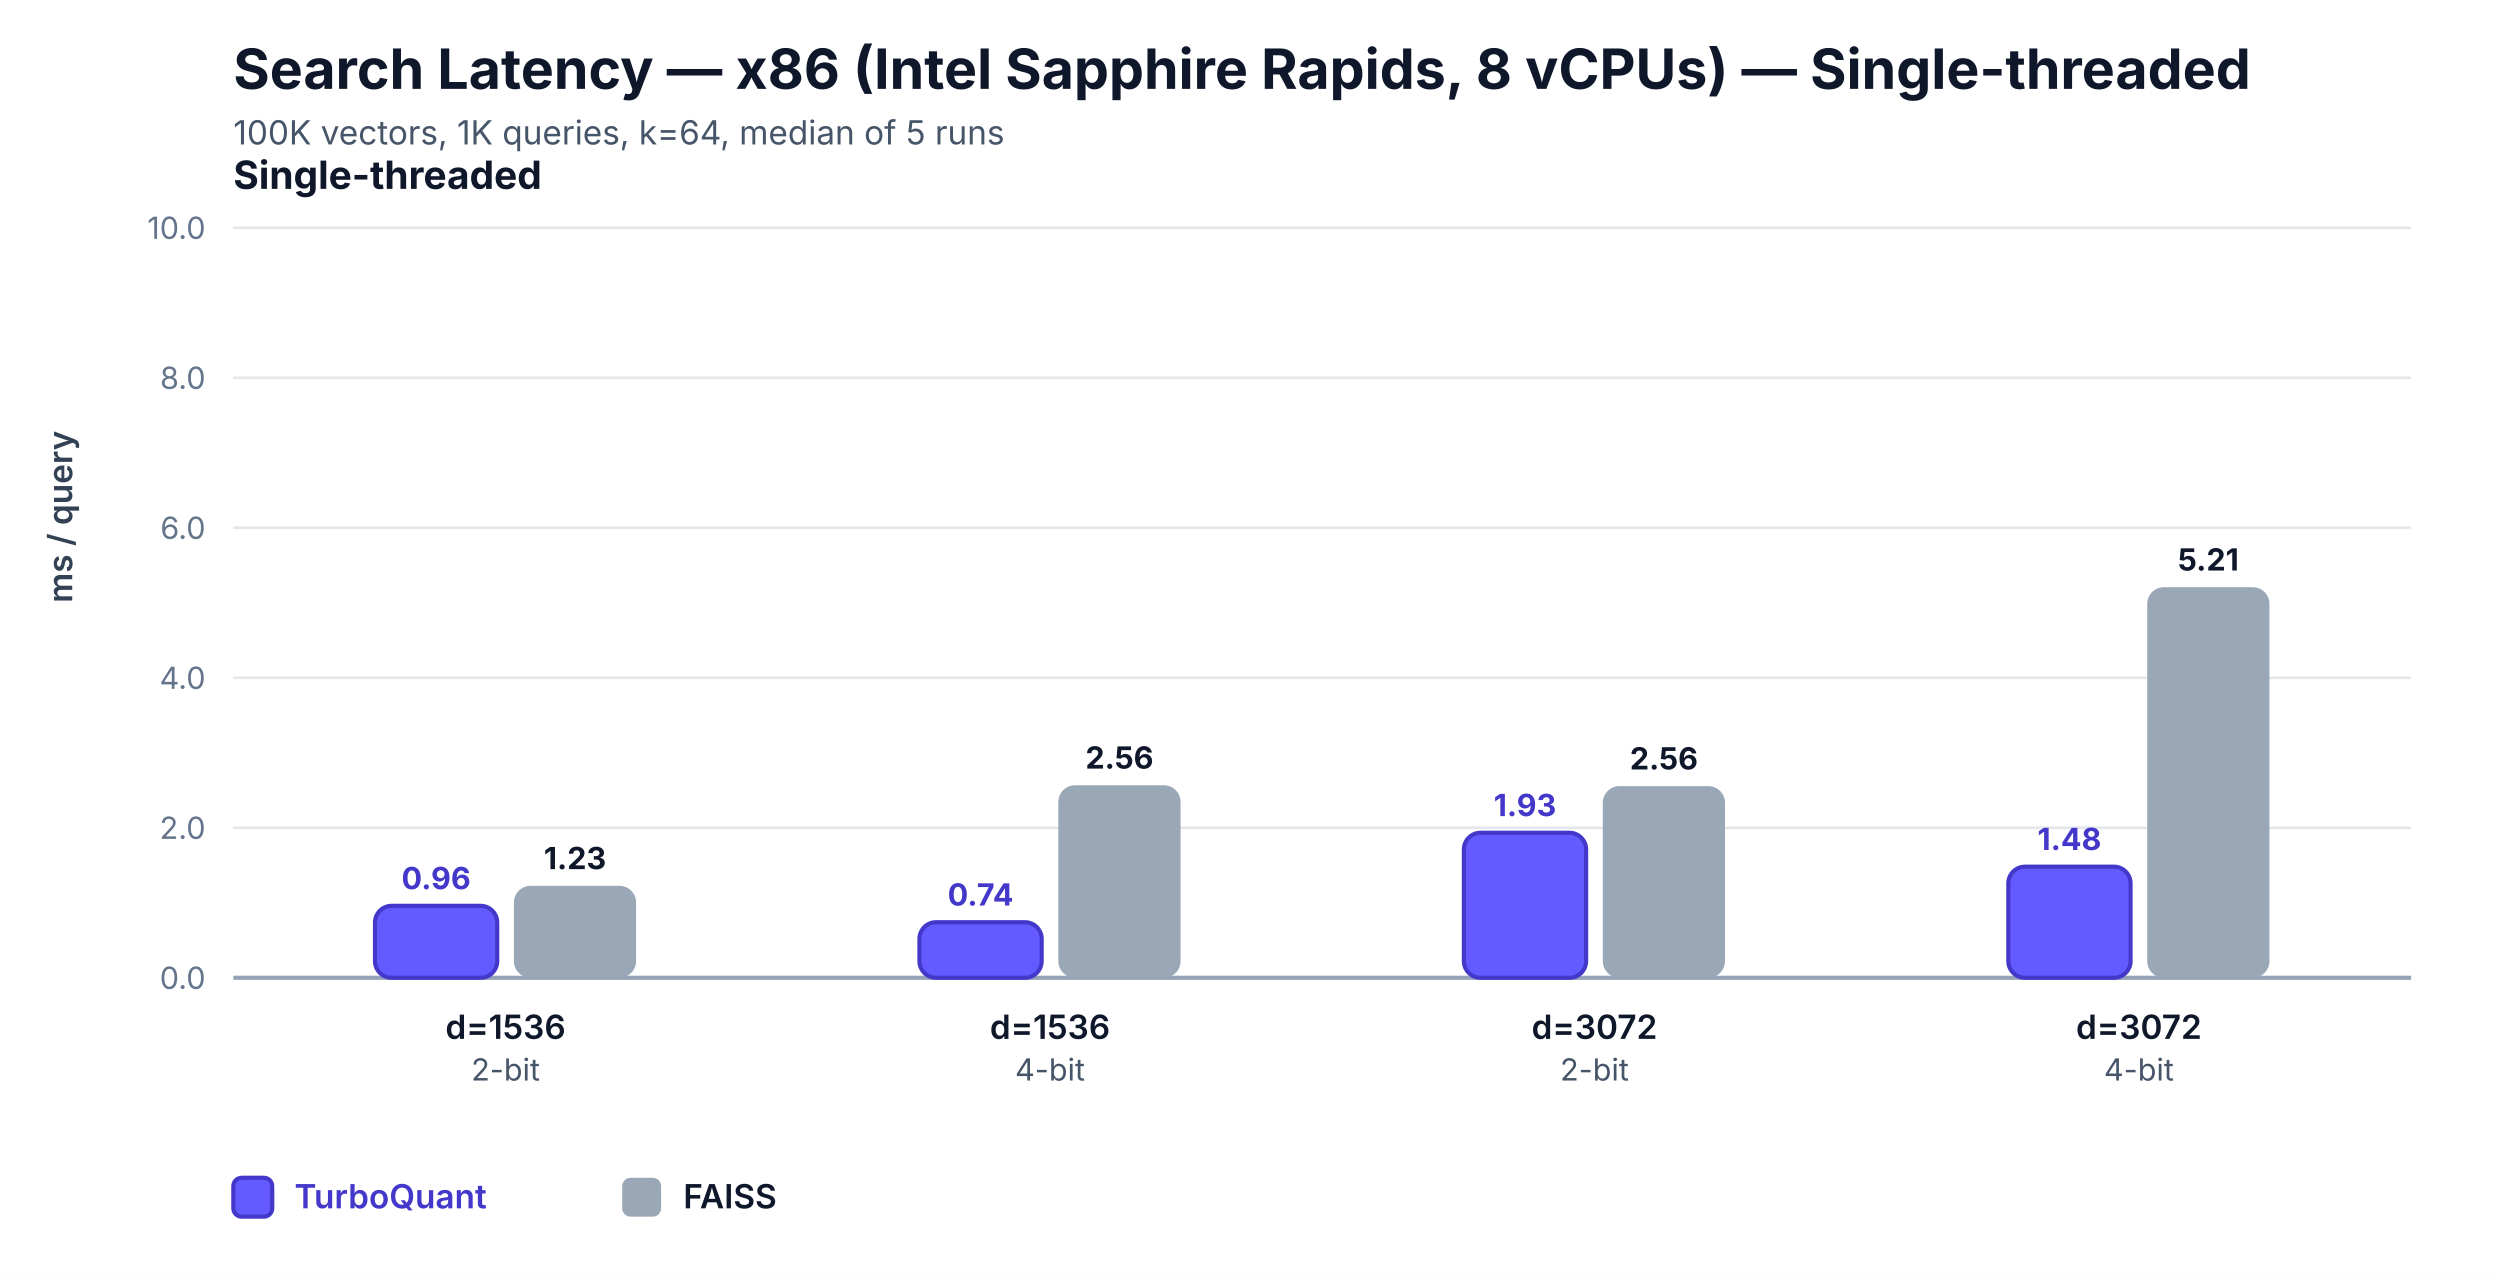
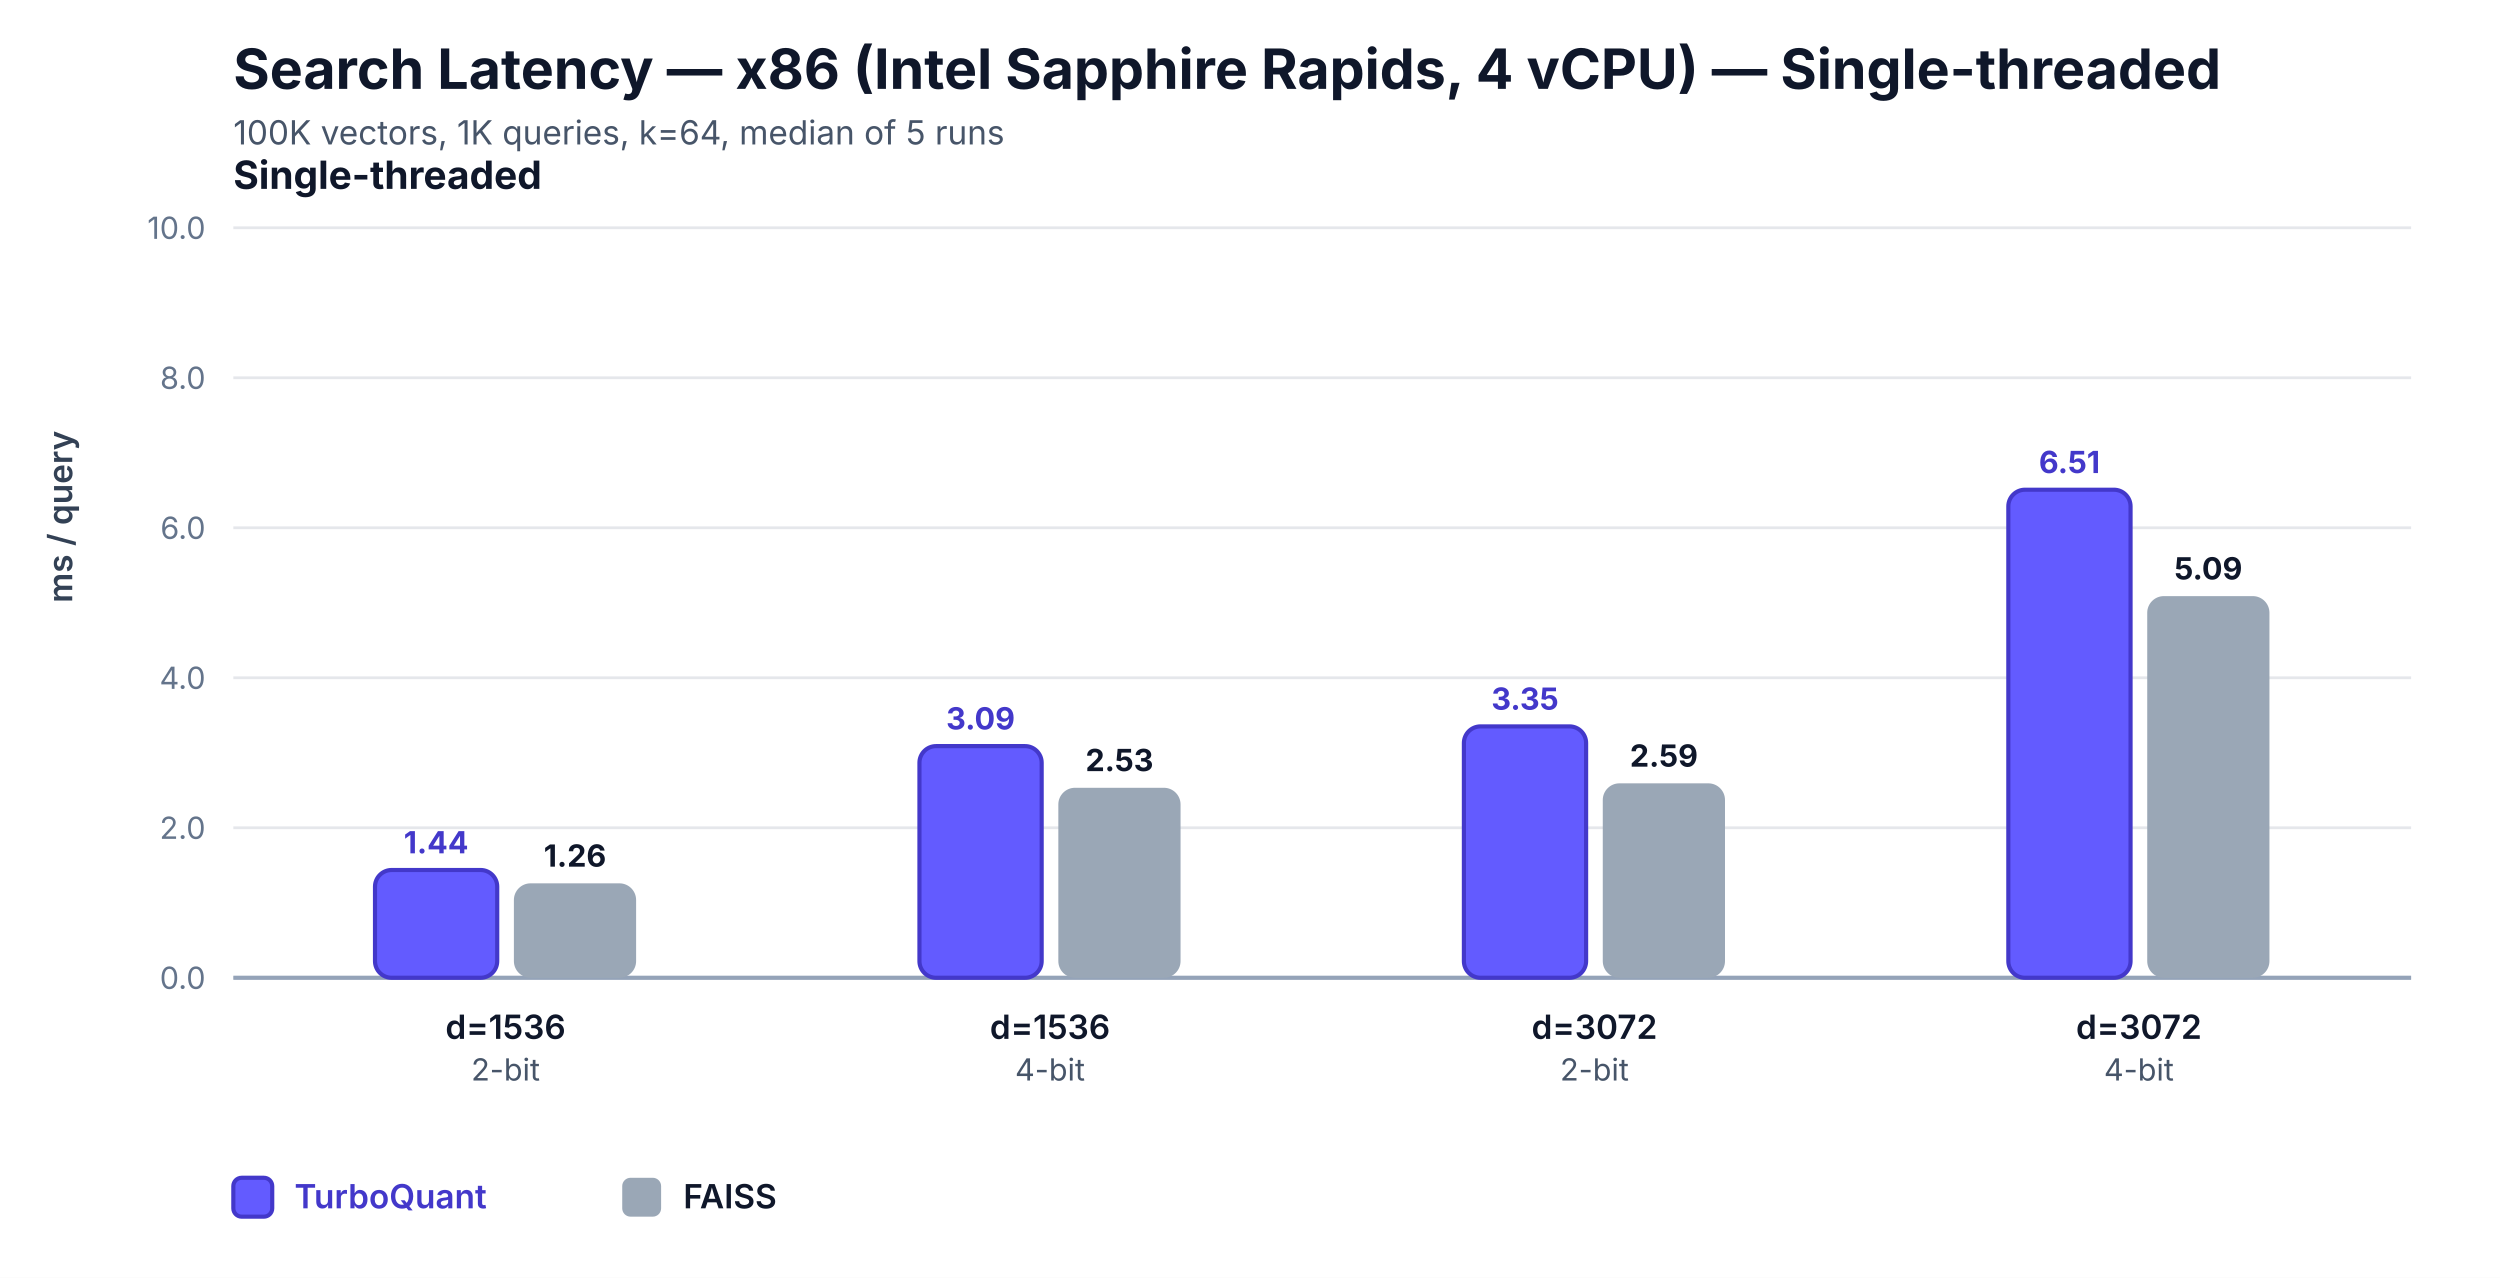
- <svg xmlns="http://www.w3.org/2000/svg" width="900" height="460" viewBox="0 0 900 460" role="img" aria-label="Search Latency — x86 (Intel Sapphire Rapids, 8 vCPUs) — Single-threaded">
+ <svg xmlns="http://www.w3.org/2000/svg" width="900" height="460" viewBox="0 0 900 460" role="img" aria-label="Search Latency — x86 (Intel Sapphire Rapids, 4 vCPU) — Single-threaded">
  <style>
  .title { font: 700 20px -apple-system, BlinkMacSystemFont, "Segoe UI", sans-serif; fill: #0f172a; }
  .subtitle { font: 400 12px -apple-system, BlinkMacSystemFont, "Segoe UI", sans-serif; fill: #475569; }
  .panel { font: 700 14px -apple-system, BlinkMacSystemFont, "Segoe UI", sans-serif; fill: #0f172a; }
  .label { font: 600 12px -apple-system, BlinkMacSystemFont, "Segoe UI", sans-serif; fill: #0f172a; }
  .secondary { font: 400 11px -apple-system, BlinkMacSystemFont, "Segoe UI", sans-serif; fill: #475569; }
  .tick { font: 400 11px -apple-system, BlinkMacSystemFont, "Segoe UI", sans-serif; fill: #64748b; }
  .value { font: 700 11px -apple-system, BlinkMacSystemFont, "Segoe UI", sans-serif; fill: #0f172a; }
  .value-accent { font: 700 11px -apple-system, BlinkMacSystemFont, "Segoe UI", sans-serif; fill: #4338ca; }
  .axis { font: 600 12px -apple-system, BlinkMacSystemFont, "Segoe UI", sans-serif; fill: #334155; }
  .legend { font: 600 12px -apple-system, BlinkMacSystemFont, "Segoe UI", sans-serif; fill: #0f172a; }
</style>
  <rect width="100%" height="100%" fill="#ffffff" />
-   <text x="84" y="32" class="title">Search Latency — x86 (Intel Sapphire Rapids, 8 vCPUs) — Single-threaded</text>
+   <text x="84" y="32" class="title">Search Latency — x86 (Intel Sapphire Rapids, 4 vCPU) — Single-threaded</text>
  <text x="84" y="52" class="subtitle">100K vectors, 1K queries, k=64, median of 5 runs</text>
  <line x1="84" y1="352.0" x2="868" y2="352.0" stroke="#e5e7eb" stroke-width="1" />
  <text x="74" y="356.0" text-anchor="end" class="tick">0.0</text>
  <line x1="84" y1="298.0" x2="868" y2="298.0" stroke="#e5e7eb" stroke-width="1" />
  <text x="74" y="302.0" text-anchor="end" class="tick">2.0</text>
  <line x1="84" y1="244.0" x2="868" y2="244.0" stroke="#e5e7eb" stroke-width="1" />
  <text x="74" y="248.0" text-anchor="end" class="tick">4.0</text>
  <line x1="84" y1="190.0" x2="868" y2="190.0" stroke="#e5e7eb" stroke-width="1" />
  <text x="74" y="194.0" text-anchor="end" class="tick">6.0</text>
  <line x1="84" y1="136.0" x2="868" y2="136.0" stroke="#e5e7eb" stroke-width="1" />
  <text x="74" y="140.0" text-anchor="end" class="tick">8.0</text>
  <line x1="84" y1="82.0" x2="868" y2="82.0" stroke="#e5e7eb" stroke-width="1" />
  <text x="74" y="86.0" text-anchor="end" class="tick">10.0</text>
  <line x1="84" y1="352.0" x2="868" y2="352.0" stroke="#94a3b8" stroke-width="1.5" />
  <text x="84" y="68" class="panel">Single-threaded</text>
-   <rect x="135.0" y="326.1" width="44" height="25.9" rx="6" fill="#635bff" stroke="#4338ca" stroke-width="1.5" />
-   <rect x="185.0" y="318.9" width="44" height="33.1" rx="6" fill="#9aa7b6" />
-   <text x="157.0" y="320.1" text-anchor="middle" class="value-accent">0.96</text>
-   <text x="207.0" y="312.9" text-anchor="middle" class="value">1.23</text>
+   <rect x="135.0" y="313.2" width="44" height="38.8" rx="6" fill="#635bff" stroke="#4338ca" stroke-width="1.5" />
+   <rect x="185.0" y="318.0" width="44" height="34.0" rx="6" fill="#9aa7b6" />
+   <text x="157.0" y="307.2" text-anchor="middle" class="value-accent">1.44</text>
+   <text x="207.0" y="312.0" text-anchor="middle" class="value">1.26</text>
  <text x="182.0" y="374" text-anchor="middle" class="label">d=1536</text>
  <text x="182.0" y="389" text-anchor="middle" class="secondary">2-bit</text>
-   <rect x="331.0" y="332.0" width="44" height="20.0" rx="6" fill="#635bff" stroke="#4338ca" stroke-width="1.5" />
-   <rect x="381.0" y="282.7" width="44" height="69.3" rx="6" fill="#9aa7b6" />
-   <text x="353.0" y="326.0" text-anchor="middle" class="value-accent">0.74</text>
-   <text x="403.0" y="276.7" text-anchor="middle" class="value">2.56</text>
+   <rect x="331.0" y="268.6" width="44" height="83.4" rx="6" fill="#635bff" stroke="#4338ca" stroke-width="1.5" />
+   <rect x="381.0" y="283.6" width="44" height="68.4" rx="6" fill="#9aa7b6" />
+   <text x="353.0" y="262.6" text-anchor="middle" class="value-accent">3.09</text>
+   <text x="403.0" y="277.6" text-anchor="middle" class="value">2.53</text>
  <text x="378.0" y="374" text-anchor="middle" class="label">d=1536</text>
  <text x="378.0" y="389" text-anchor="middle" class="secondary">4-bit</text>
-   <rect x="527.0" y="299.8" width="44" height="52.2" rx="6" fill="#635bff" stroke="#4338ca" stroke-width="1.5" />
-   <rect x="577.0" y="283.0" width="44" height="69.0" rx="6" fill="#9aa7b6" />
-   <text x="549.0" y="293.8" text-anchor="middle" class="value-accent">1.93</text>
-   <text x="599.0" y="277.0" text-anchor="middle" class="value">2.56</text>
+   <rect x="527.0" y="261.5" width="44" height="90.5" rx="6" fill="#635bff" stroke="#4338ca" stroke-width="1.5" />
+   <rect x="577.0" y="282.0" width="44" height="70.0" rx="6" fill="#9aa7b6" />
+   <text x="549.0" y="255.5" text-anchor="middle" class="value-accent">3.35</text>
+   <text x="599.0" y="276.0" text-anchor="middle" class="value">2.59</text>
  <text x="574.0" y="374" text-anchor="middle" class="label">d=3072</text>
  <text x="574.0" y="389" text-anchor="middle" class="secondary">2-bit</text>
-   <rect x="723.0" y="312.0" width="44" height="40.0" rx="6" fill="#635bff" stroke="#4338ca" stroke-width="1.5" />
-   <rect x="773.0" y="211.4" width="44" height="140.6" rx="6" fill="#9aa7b6" />
-   <text x="745.0" y="306.0" text-anchor="middle" class="value-accent">1.48</text>
-   <text x="795.0" y="205.4" text-anchor="middle" class="value">5.21</text>
+   <rect x="723.0" y="176.3" width="44" height="175.7" rx="6" fill="#635bff" stroke="#4338ca" stroke-width="1.5" />
+   <rect x="773.0" y="214.6" width="44" height="137.4" rx="6" fill="#9aa7b6" />
+   <text x="745.0" y="170.3" text-anchor="middle" class="value-accent">6.51</text>
+   <text x="795.0" y="208.6" text-anchor="middle" class="value">5.09</text>
  <text x="770.0" y="374" text-anchor="middle" class="label">d=3072</text>
  <text x="770.0" y="389" text-anchor="middle" class="secondary">4-bit</text>
  <text x="26" y="217.0" transform="rotate(-90, 26, 217.0)" class="axis">ms / query</text>
  <rect x="84" y="424" width="14" height="14" rx="3" fill="#635bff" stroke="#4338ca" stroke-width="1.5" />
  <text x="106" y="435" class="legend" style="fill: #4338ca;">TurboQuant</text>
  <rect x="224" y="424" width="14" height="14" rx="3" fill="#9aa7b6" />
  <text x="246" y="435" class="legend">FAISS</text>
</svg>
